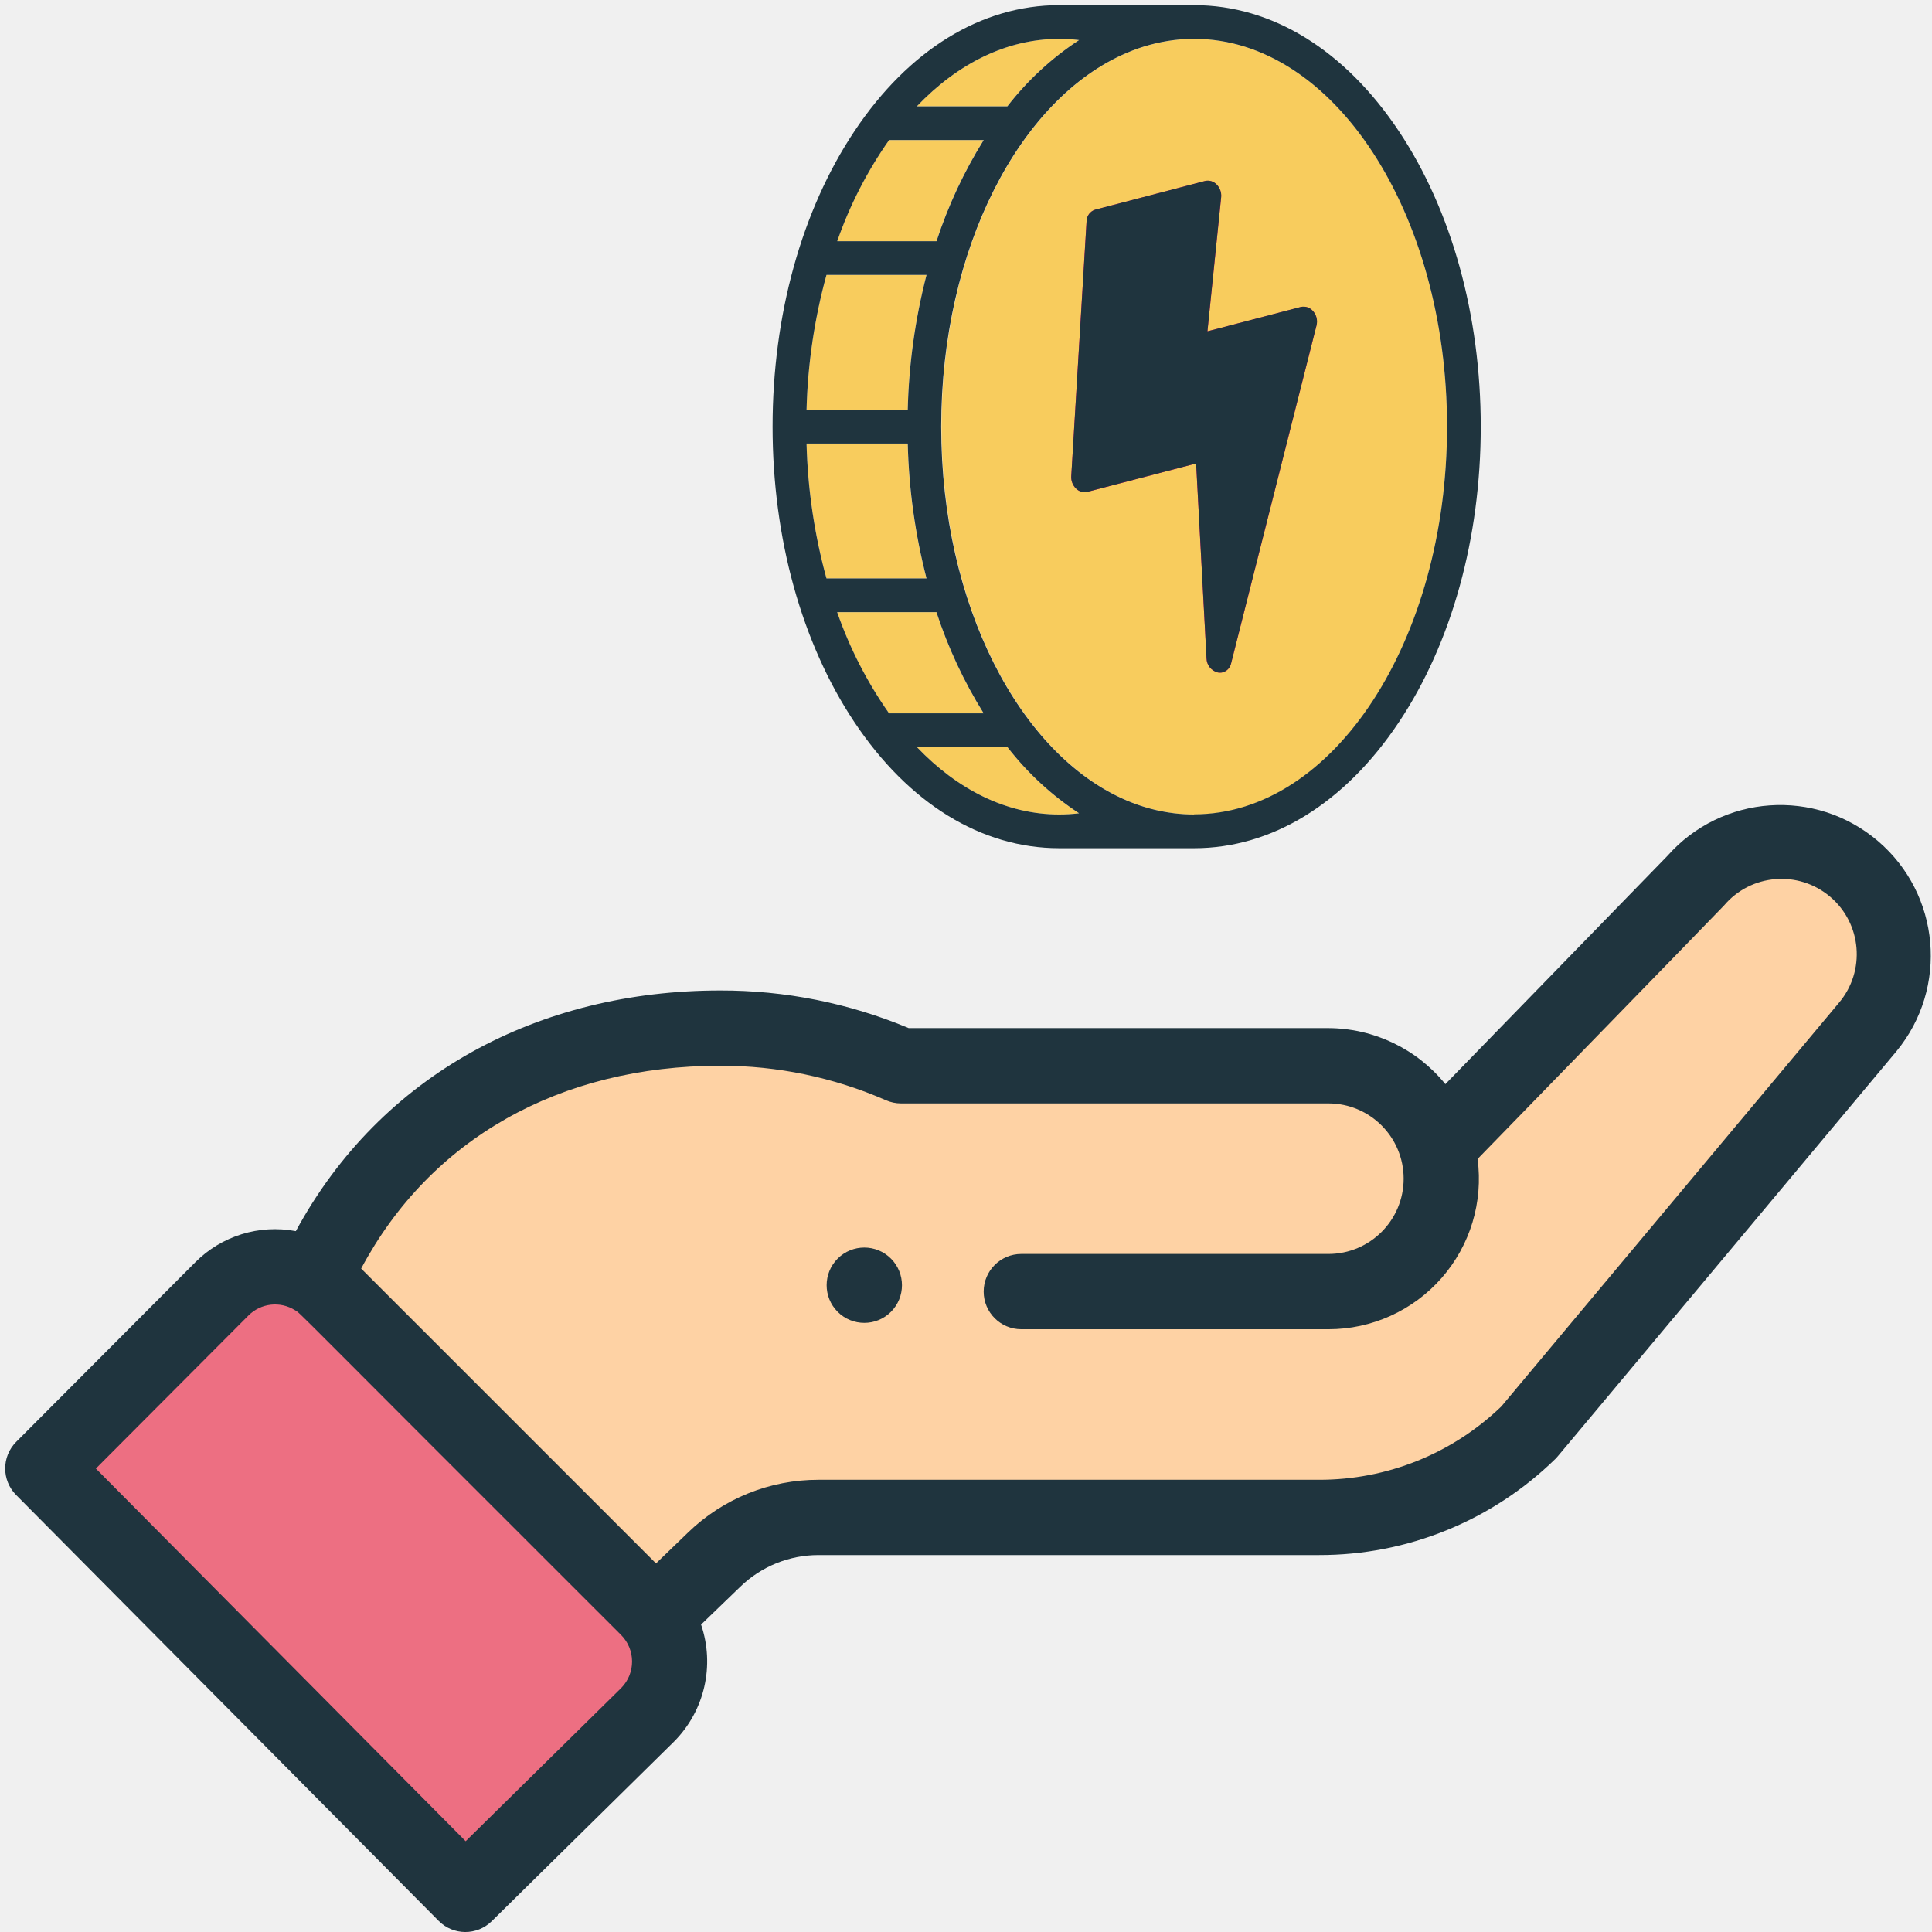
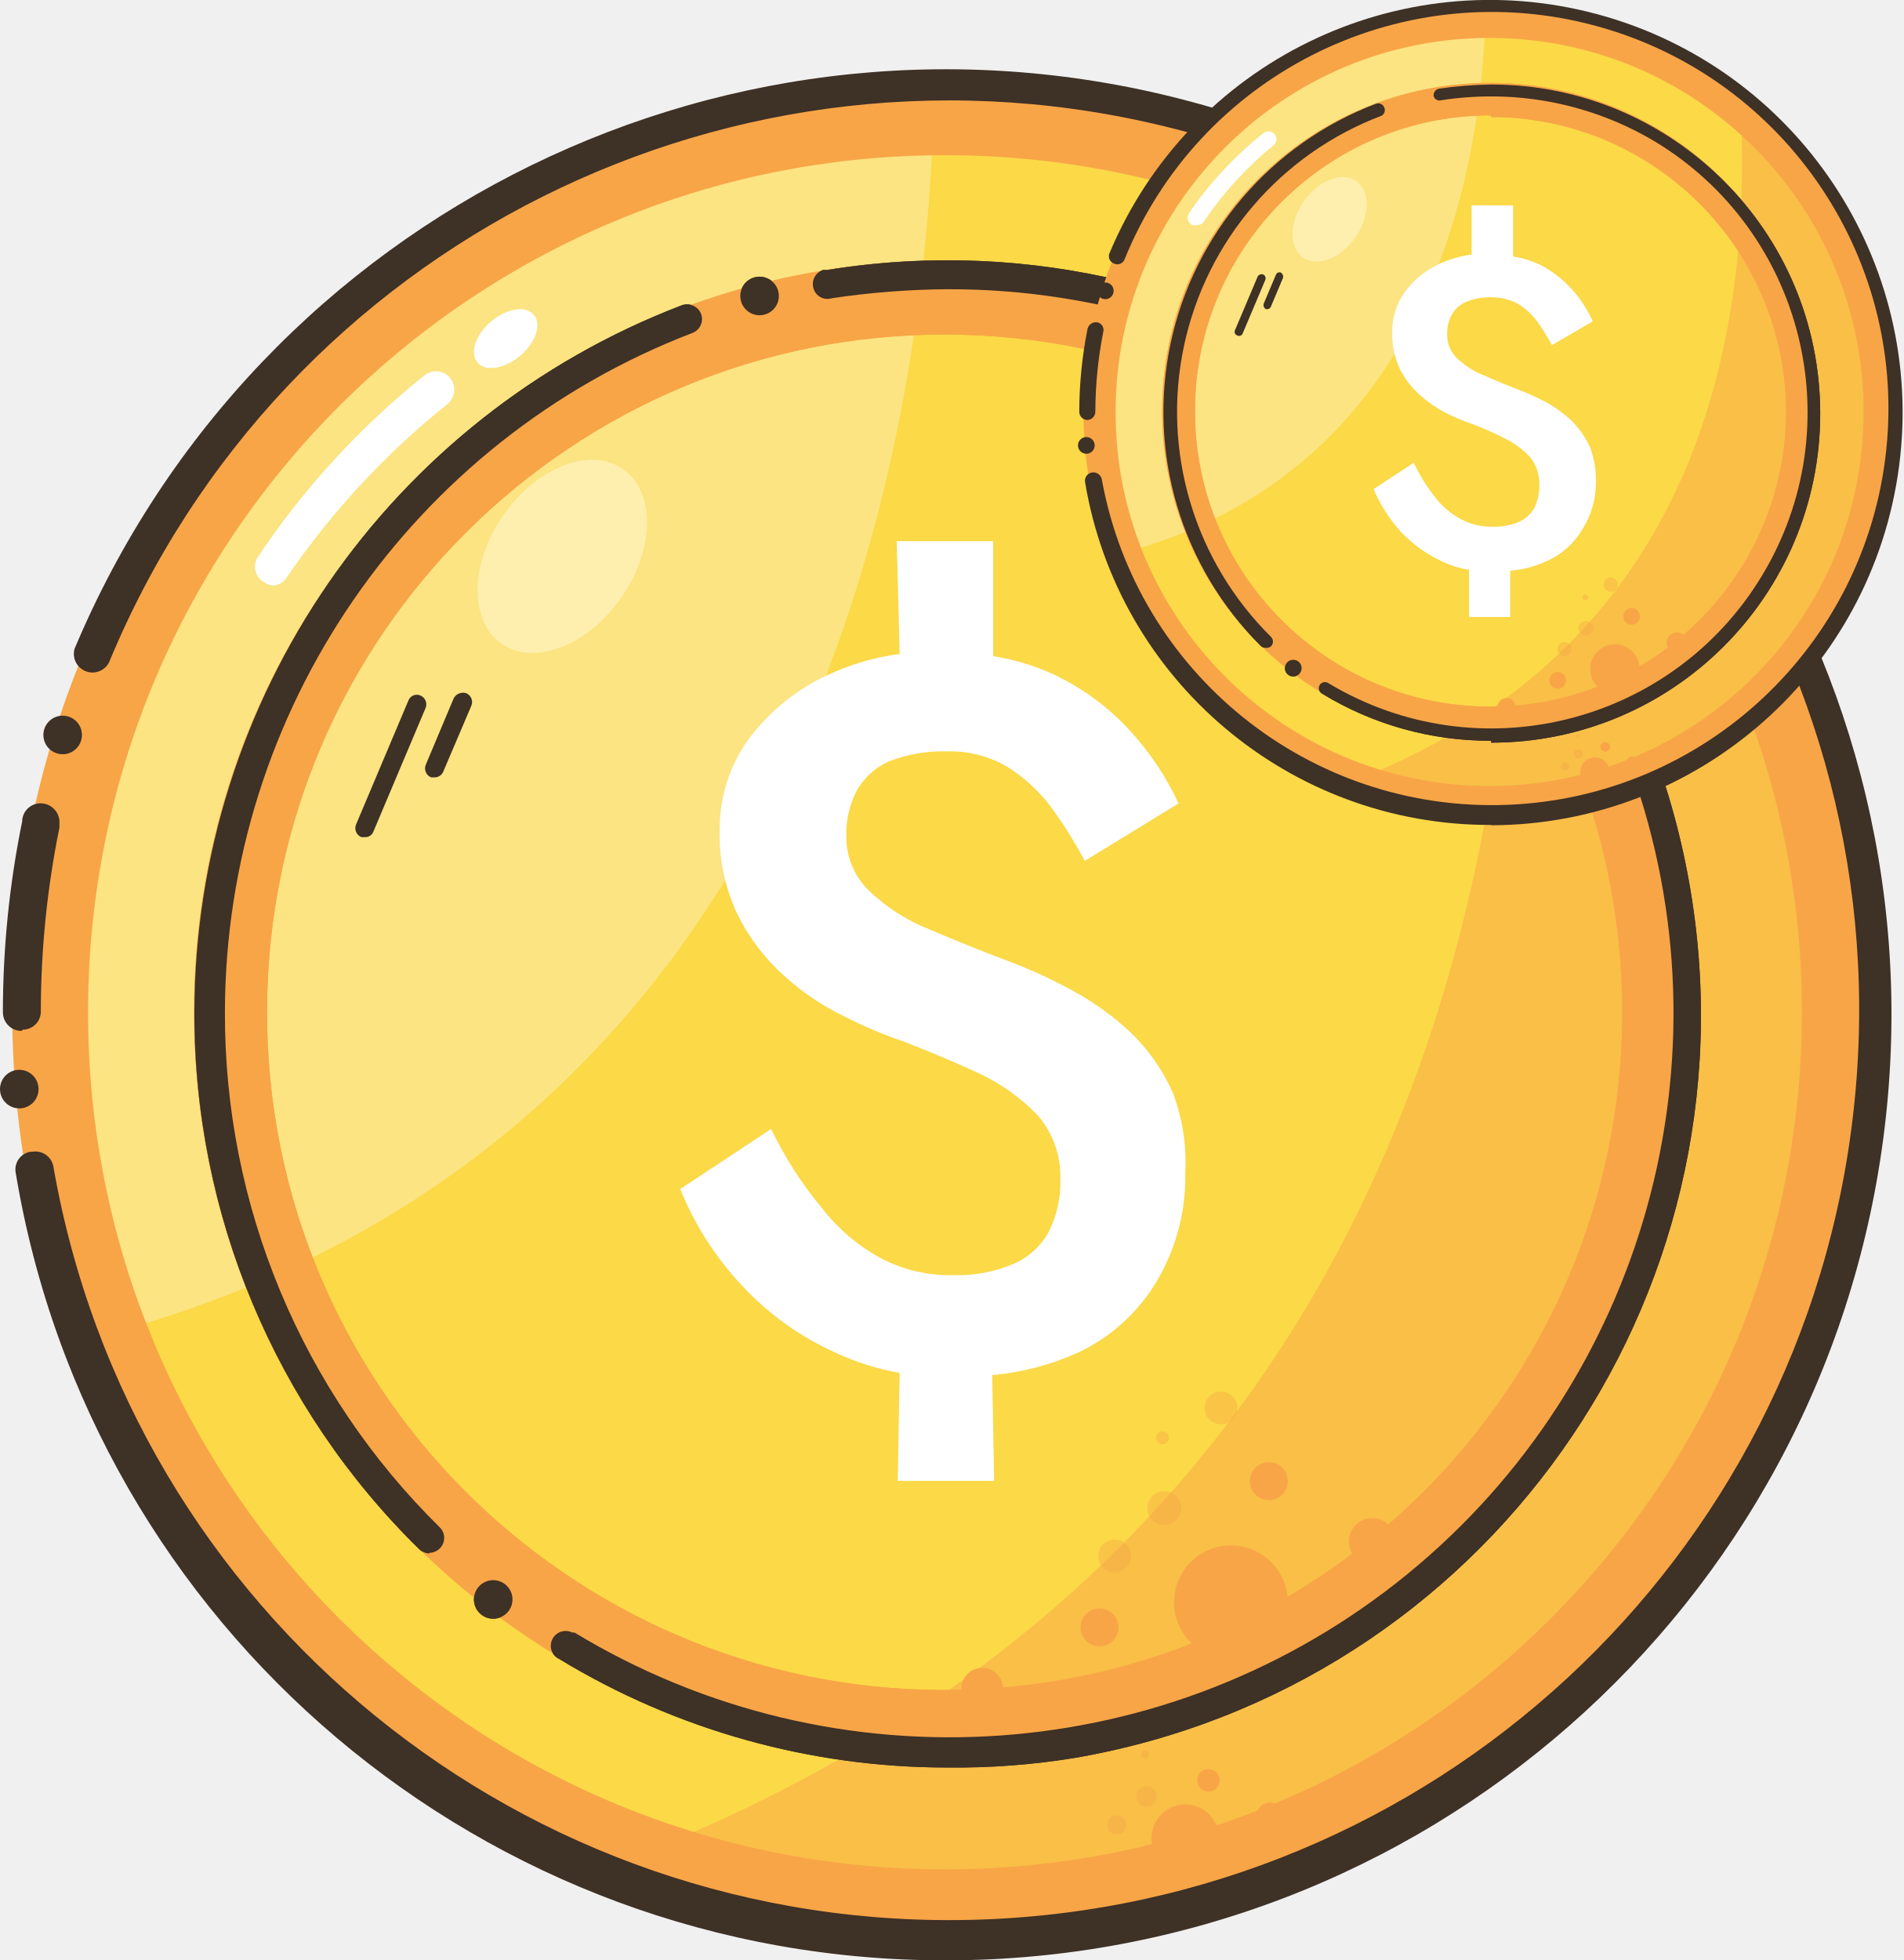
- <svg xmlns="http://www.w3.org/2000/svg" width="144" height="144" viewBox="0 0 144 144">
-   <g id="Collect_coins_img" data-name="Collect coins img" transform="translate(-1359.615 -427.615)">
-     <rect id="Rectangle_4397" data-name="Rectangle 4397" width="144" height="144" transform="translate(1359.615 427.615)" fill="none" />
-     <path id="Path_21118" data-name="Path 21118" d="M197.153,225.025a8.385,8.385,0,0,0-11.811.994l-19.189,19.723h.02a8.579,8.579,0,0,0-8.234-6.173H126.158a33.556,33.556,0,0,0-13.474-2.805c-13.276,0-24.756,6.436-30.238,18.631l25.368,25.239.047-.037,4.368-4.214a11.215,11.215,0,0,1,7.791-3.147h37.39A22.35,22.35,0,0,0,173,266.9l25.15-30.068a8.381,8.381,0,0,0-.994-11.81Zm0,0" transform="translate(1300.531 267.485)" fill="#fed2a4" />
-     <path id="Path_21120" data-name="Path 21120" d="M55.333,368.725,41.746,382.111l-31.5-31.741,13.346-13.386a5.613,5.613,0,0,1,7.936,0l23.8,23.8a5.613,5.613,0,0,1,0,7.936Zm0,0" transform="translate(1352.487 186.699)" fill="#ed6f82" />
-     <path id="Path_21121" data-name="Path 21121" d="M223.515,334.985a2.807,2.807,0,1,0-3.969,0A2.81,2.81,0,0,0,223.515,334.985Zm0,0" transform="translate(1202.505 190.408)" fill="#1f343e" />
-     <path id="Path_21123" data-name="Path 21123" d="M32.811,295.587a2.8,2.8,0,0,0,3.959.023l13.6-13.4a8.479,8.479,0,0,0,2-8.706l2.925-2.822a8.365,8.365,0,0,1,5.841-2.36H98.424a25.113,25.113,0,0,0,17.609-7.155c.2-.19-1.481,1.785,25.44-30.4A11.221,11.221,0,0,0,124.4,216.207l-16.553,17.015a11.273,11.273,0,0,0-8.721-4.177H67.846A36.185,36.185,0,0,0,53.8,226.241c-13.508,0-25.3,6.24-31.632,17.938a8.379,8.379,0,0,0-7.5,2.325L1.32,259.889a2.806,2.806,0,0,0,0,3.957ZM53.8,231.851a30.618,30.618,0,0,1,12.349,2.571,2.8,2.8,0,0,0,1.125.236H99.126a5.611,5.611,0,0,1,0,11.222H76.239a2.805,2.805,0,0,0,0,5.61H99.126A11.205,11.205,0,0,0,110.247,238.8c16.012-16.461,18.27-18.774,18.367-18.89a5.611,5.611,0,1,1,8.567,7.25l-25.16,30.082a19.531,19.531,0,0,1-13.6,5.469H61.133a13.946,13.946,0,0,0-9.737,3.933l-2.384,2.3L27.036,246.969c5.136-9.637,14.774-15.118,26.761-15.118ZM18.634,250.469a2.8,2.8,0,0,1,3.473-.395c.486.3-.909-.973,24.3,24.2a2.811,2.811,0,0,1,.015,3.954L34.825,289.651,7.262,261.875Zm0,0" transform="translate(1359.498 275.198)" fill="#1f343e" />
-     <path id="Path_21124" data-name="Path 21124" d="M271.328,42.883v3.2a8.415,8.415,0,0,0,2.755,16.35,2.855,2.855,0,0,1,2.838,2.482,2.809,2.809,0,0,1-2.788,3.13,5.039,5.039,0,0,1-3.6-2.072,2.859,2.859,0,0,0-3.61-.666,2.808,2.808,0,0,0-.727,4.227,11.636,11.636,0,0,0,5.132,3.654v3.187a2.864,2.864,0,0,0,2.388,2.863,2.807,2.807,0,0,0,3.222-2.776V73.173a8.415,8.415,0,0,0-2.755-16.35,2.855,2.855,0,0,1-2.838-2.482,2.809,2.809,0,0,1,2.788-3.13,4.448,4.448,0,0,1,2.967,1.4,2.879,2.879,0,0,0,3.672.315,2.807,2.807,0,0,0,.3-4.284,10.839,10.839,0,0,0-4.132-2.583V42.8a2.806,2.806,0,0,0-3.222-2.776,2.862,2.862,0,0,0-2.388,2.862Zm0,0" transform="translate(1168.826 399.185)" />
-     <g id="Group_12247" data-name="Group 12247" transform="translate(1417.199 427.999)">
-       <g id="Group_9378" data-name="Group 9378" transform="translate(0 0)">
-         <path id="Path_244" data-name="Path 244" d="M76.441,11.52a12.408,12.408,0,0,0-1.481.089,12.992,12.992,0,0,0-3.544.956C63.459,15.947,57.6,27.156,57.6,40.426s5.859,24.479,13.817,27.861a12.992,12.992,0,0,0,3.544.956,12.408,12.408,0,0,0,1.481.089c10.389,0,18.841-12.967,18.841-28.906S86.83,11.52,76.441,11.52" transform="translate(-45.011 -9.008)" fill="#f8cc5d" />
-         <path id="Path_245" data-name="Path 245" d="M20.543,92.16H13.09a41.955,41.955,0,0,0-1.484,10.048h7.538a44.587,44.587,0,0,1,1.4-10.048" transform="translate(-9.075 -72.05)" fill="#f8cc5d" />
-         <path id="Path_246" data-name="Path 246" d="M32.976,46.08H25.925a30.641,30.641,0,0,0-3.865,7.536h7.4a34.578,34.578,0,0,1,3.516-7.536" transform="translate(-17.249 -36.025)" fill="#f8cc5d" />
-         <path id="Path_247" data-name="Path 247" d="M19.145,149.76H11.607a41.954,41.954,0,0,0,1.484,10.048h7.452a44.6,44.6,0,0,1-1.4-10.048" transform="translate(-9.076 -117.082)" fill="#f8cc5d" />
-         <path id="Path_248" data-name="Path 248" d="M61.372,11.609a12.459,12.459,0,0,0-1.481-.089c-3.93,0-7.582,1.856-10.605,5.024h6.745a22.014,22.014,0,0,1,5.341-4.935" transform="translate(-38.531 -9.008)" fill="#f8cc5d" />
-         <path id="Path_249" data-name="Path 249" d="M29.459,207.36h-7.4a30.648,30.648,0,0,0,3.865,7.536h7.051a34.6,34.6,0,0,1-3.516-7.536" transform="translate(-17.249 -162.114)" fill="#f8cc5d" />
-         <path id="Path_250" data-name="Path 250" d="M56.031,253.44H49.286c3.023,3.169,6.675,5.024,10.605,5.024a12.4,12.4,0,0,0,1.481-.089,22.011,22.011,0,0,1-5.341-4.935" transform="translate(-38.531 -198.14)" fill="#f8cc5d" />
-         <path id="Path_251" data-name="Path 251" d="M31.418,0H21.364C15.56,0,10.139,3.336,6.1,9.394,2.167,15.295,0,23.116,0,31.418S2.167,47.542,6.1,53.443c4.039,6.058,9.459,9.394,15.264,9.394H31.418c5.8,0,11.225-3.336,15.264-9.394,3.934-5.9,6.1-13.723,6.1-22.024s-2.167-16.124-6.1-22.024C42.644,3.336,37.223,0,31.418,0M21.364,2.513a12.421,12.421,0,0,1,1.481.089A22.022,22.022,0,0,0,17.5,7.54H10.753c3.024-3.17,6.679-5.027,10.611-5.027M8.68,10.054h7.055a34.608,34.608,0,0,0-3.518,7.54h-7.4a30.665,30.665,0,0,1,3.867-7.54M4.017,20.108h7.456a44.623,44.623,0,0,0-1.4,10.054H2.532A41.956,41.956,0,0,1,4.017,20.108M2.532,32.675h7.542a44.623,44.623,0,0,0,1.4,10.054H4.017A41.956,41.956,0,0,1,2.532,32.675M8.68,52.783a30.665,30.665,0,0,1-3.867-7.54h7.4a34.608,34.608,0,0,0,3.518,7.54Zm12.684,7.54c-3.932,0-7.587-1.857-10.611-5.027H17.5a22.021,22.021,0,0,0,5.344,4.938,12.42,12.42,0,0,1-1.481.089m10.054,0a12.42,12.42,0,0,1-1.481-.089,13.005,13.005,0,0,1-3.545-.956C18.43,55.9,12.567,44.688,12.567,31.418S18.43,6.94,26.391,3.559A13,13,0,0,1,29.937,2.6a12.421,12.421,0,0,1,1.481-.089c10.394,0,18.851,12.967,18.851,28.9s-8.457,28.9-18.851,28.9" transform="translate(0 0)" fill="#1f343e" />
-         <path id="Path_252" data-name="Path 252" d="M120.285,70.772l-6.372,25.211a.883.883,0,0,1-.621.66.827.827,0,0,1-.374.009,1.107,1.107,0,0,1-.833-1.038l-.776-14.537-8.1,2.114a.906.906,0,0,1-.854-.248,1.178,1.178,0,0,1-.353-.911l1.14-19.01a.915.915,0,0,1,.651-.862l8.175-2.134a.91.91,0,0,1,.871.264,1.178,1.178,0,0,1,.333.941l-1.022,10,6.958-1.816a.923.923,0,0,1,.925.322,1.174,1.174,0,0,1,.251,1.039" transform="translate(-79.74 -46.916)" fill="#ff007c" />
-         <path id="Path_253" data-name="Path 253" d="M119.109,69.41l-6.958,1.816,1.022-10a1.18,1.18,0,0,0-.333-.941.91.91,0,0,0-.871-.264l-8.175,2.134a.915.915,0,0,0-.651.862L102,82.032a1.177,1.177,0,0,0,.353.911.907.907,0,0,0,.854.248l8.1-2.114.777,14.537a1.106,1.106,0,0,0,.833,1.038.827.827,0,0,0,.374-.009.883.883,0,0,0,.621-.66l6.372-25.211a1.174,1.174,0,0,0-.251-1.039.924.924,0,0,0-.925-.322" transform="translate(-79.739 -46.916)" fill="#1f343e" />
-       </g>
+ <svg xmlns="http://www.w3.org/2000/svg" viewBox="0 0 59.25 60.99">
+   <defs>
+     <style>.cls-1{fill:#fbd947;}.cls-2{fill:#fbe481;}.cls-3,.cls-5,.cls-7{fill:#f8a547;}.cls-3{opacity:0.5;}.cls-3,.cls-7{isolation:isolate;}.cls-4{fill:#3e3126;}.cls-6{fill:#fff;}.cls-7{opacity:0.4;}.cls-8{fill:#ffefae;}</style>
+   </defs>
+   <g id="Layer_2" data-name="Layer 2">
+     <g id="Layer_1-2" data-name="Layer 1">
+       <ellipse class="cls-1" cx="29.49" cy="31.5" rx="28.82" ry="28.9" />
+       <path class="cls-2" d="M29.08,2.61C28.91,13,25.82,35.94,2.54,41.73A28.56,28.56,0,0,1,.67,31.5a24.71,24.71,0,0,1,.27-3.84A28.87,28.87,0,0,1,23.57,3.21,28.34,28.34,0,0,1,29.08,2.61Z" />
+       <path class="cls-3" d="M57.8,31.16A28.86,28.86,0,0,1,29,60.06h0a28.41,28.41,0,0,1-10.27-1.9C42.77,49.27,48.32,28.35,47.11,8.7A28.89,28.89,0,0,1,57.8,31.16Z" />
+       <path class="cls-4" d="M11.36,26.05h-.11a.3.3,0,0,1-.17-.39h0l1.63-3.86a.28.28,0,0,1,.37-.16h0a.3.3,0,0,1,.17.38h0l-1.63,3.86A.27.27,0,0,1,11.36,26.05Z" />
+       <path class="cls-4" d="M13.53,24.19h-.11a.3.3,0,0,1-.17-.39h0l.87-2.07a.33.33,0,0,1,.39-.16.3.3,0,0,1,.16.39h0L13.8,24A.29.29,0,0,1,13.53,24.19Z" />
+       <path class="cls-5" d="M29.49,60.47A29,29,0,1,1,58.38,31.36v.11A29,29,0,0,1,29.49,60.47Zm0-55.64A26.67,26.67,0,1,0,56.08,31.58V31.5A26.66,26.66,0,0,0,29.49,4.83Z" />
+       <path class="cls-4" d="M.67,32.08a.58.58,0,0,1-.58-.58h0a29.7,29.7,0,0,1,.6-5.94A.57.57,0,0,1,1.32,25a.59.59,0,0,1,.53.63l0,.12a28.88,28.88,0,0,0-.58,5.71.56.56,0,0,1-.56.58Z" />
+       <path class="cls-4" d="M29.49,61A29.3,29.3,0,0,1,.49,36.5a.56.56,0,0,1,.45-.66H1a.57.57,0,0,1,.66.45v0A28.31,28.31,0,1,0,3.39,20.62a.58.58,0,0,1-1.07-.43v0A29.42,29.42,0,1,1,29.49,61Z" />
+       <circle class="cls-4" cx="0.6" cy="33.89" r="0.6" />
+       <path class="cls-5" d="M29.49,54.89A23.39,23.39,0,1,1,52.82,31.44v.06A23.39,23.39,0,0,1,29.49,54.89Zm0-44.48a21.09,21.09,0,1,0,21,21.18V31.5A21.09,21.09,0,0,0,29.49,10.41Z" />
+       <path class="cls-4" d="M13.37,48.34a.48.48,0,0,1-.32-.13,23.33,23.33,0,0,1-7-16.71,23.6,23.6,0,0,1,15.17-22,.47.47,0,0,1,.6.27.46.46,0,0,1-.27.59h0A22.68,22.68,0,0,0,7,31.48a22.4,22.4,0,0,0,6.69,16.05.46.46,0,0,1,0,.65.47.47,0,0,1-.33.14Z" />
+       <path class="cls-4" d="M29.49,55A23.24,23.24,0,0,1,17.4,51.62a.45.45,0,0,1-.21-.61.46.46,0,0,1,.62-.21l.07,0A22.53,22.53,0,1,0,29.49,9a25.44,25.44,0,0,0-3.6.28.45.45,0,0,1-.57-.3.46.46,0,0,1,.3-.58l.12,0a23.47,23.47,0,0,1,7.72,46.3A23,23,0,0,1,29.49,55Z" />
+       <circle class="cls-4" cx="23.64" cy="9.21" r="0.6" />
+       <circle class="cls-4" cx="15.35" cy="49.77" r="0.6" />
+       <path class="cls-5" d="M29.49,54.89A23.39,23.39,0,1,1,52.82,31.44v.06A23.39,23.39,0,0,1,29.49,54.89Zm0-44.48a21.09,21.09,0,1,0,21,21.18V31.5A21.09,21.09,0,0,0,29.49,10.41Z" />
+       <path class="cls-4" d="M13.37,48.34a.48.48,0,0,1-.32-.13,23.33,23.33,0,0,1-7-16.71,23.6,23.6,0,0,1,15.17-22,.47.47,0,0,1,.6.27.46.46,0,0,1-.27.59h0A22.68,22.68,0,0,0,7,31.48a22.4,22.4,0,0,0,6.69,16.05.46.46,0,0,1,0,.65.47.47,0,0,1-.33.14Z" />
+       <path class="cls-4" d="M29.49,55A23.24,23.24,0,0,1,17.4,51.62a.45.45,0,0,1-.21-.61.46.46,0,0,1,.62-.21l.07,0A22.53,22.53,0,1,0,29.49,9a25.44,25.44,0,0,0-3.6.28.45.45,0,0,1-.57-.3.46.46,0,0,1,.3-.58l.12,0a23.47,23.47,0,0,1,7.72,46.3A23,23,0,0,1,29.49,55Z" />
+       <circle class="cls-4" cx="23.64" cy="9.21" r="0.6" />
+       <circle class="cls-4" cx="15.35" cy="49.77" r="0.6" />
+       <circle class="cls-4" cx="1.95" cy="22.87" r="0.6" />
+       <ellipse class="cls-6" cx="15.74" cy="10.53" rx="1.15" ry="0.7" transform="translate(-3.08 12.67) rotate(-40.25)" />
+       <path class="cls-6" d="M8.54,18.22a.53.53,0,0,1-.3-.09A.56.56,0,0,1,8,17.37l0,0a25.17,25.17,0,0,1,5.21-5.69.57.57,0,0,1,.8.08h0a.58.58,0,0,1-.08.81,24.85,24.85,0,0,0-5,5.39A.57.57,0,0,1,8.54,18.22Z" />
+       <circle class="cls-7" cx="38" cy="43.81" r="0.51" />
+       <circle class="cls-5" cx="38.31" cy="49.86" r="1.77" />
+       <circle class="cls-5" cx="39.49" cy="46.09" r="0.59" />
+       <circle class="cls-5" cx="34.22" cy="50.64" r="0.59" />
+       <circle class="cls-5" cx="42.71" cy="47.97" r="0.73" />
+       <circle class="cls-7" cx="34.69" cy="48.42" r="0.51" />
+       <circle class="cls-7" cx="36.24" cy="46.93" r="0.53" />
+       <circle class="cls-7" cx="36.18" cy="44.74" r="0.2" />
+       <circle class="cls-5" cx="36.89" cy="57.2" r="1.05" />
+       <circle class="cls-5" cx="37.61" cy="55.4" r="0.35" />
+       <circle class="cls-5" cx="34.47" cy="58.11" r="0.35" />
+       <circle class="cls-5" cx="39.53" cy="56.52" r="0.43" />
+       <circle class="cls-7" cx="34.76" cy="56.79" r="0.3" />
+       <circle class="cls-7" cx="35.68" cy="55.9" r="0.32" />
+       <circle class="cls-7" cx="35.64" cy="54.59" r="0.12" />
+       <circle class="cls-5" cx="30.57" cy="52.55" r="0.65" />
+       <ellipse class="cls-8" cx="17.5" cy="17.32" rx="3.31" ry="2.24" transform="translate(-6.71 21.8) rotate(-55.2)" />
+       <path class="cls-6" d="M36.5,34a6,6,0,0,0-1.32-1.88,8.66,8.66,0,0,0-1.81-1.3,15.31,15.31,0,0,0-1.93-.89c-.89-.33-1.71-.67-2.49-1a5.79,5.79,0,0,1-1.89-1.2A2.32,2.32,0,0,1,26.34,26a2.9,2.9,0,0,1,.33-1.41,2.18,2.18,0,0,1,1-.9,4.67,4.67,0,0,1,1.81-.31,3.52,3.52,0,0,1,1.85.47,5,5,0,0,1,1.37,1.25,12.92,12.92,0,0,1,1.06,1.69L36.68,25a8.84,8.84,0,0,0-1.49-2.24,7.6,7.6,0,0,0-2.39-1.77,7,7,0,0,0-1.89-.57V16.84h-3L28,20.35a7.53,7.53,0,0,0-2.23.65,6.42,6.42,0,0,0-2.47,2,4.73,4.73,0,0,0-.9,2.81,5.75,5.75,0,0,0,.57,2.68,6.33,6.33,0,0,0,1.44,1.88,7.88,7.88,0,0,0,1.87,1.26,13.78,13.78,0,0,0,1.82.77c.83.32,1.63.66,2.37,1a6.13,6.13,0,0,1,1.83,1.31,2.89,2.89,0,0,1,.7,2,3.37,3.37,0,0,1-.36,1.62,2.27,2.27,0,0,1-1.1,1,4.45,4.45,0,0,1-1.87.35,4.65,4.65,0,0,1-2.28-.54,5.86,5.86,0,0,1-1.81-1.55A11.69,11.69,0,0,1,24,35.13L21.17,37a9.67,9.67,0,0,0,1.92,3A9,9,0,0,0,26,42.09a7.88,7.88,0,0,0,2,.63l-.06,3.36h3l-.06-3.29a8.3,8.3,0,0,0,2.67-.7A5.63,5.63,0,0,0,36,39.87a6.36,6.36,0,0,0,.89-3.38A6.12,6.12,0,0,0,36.5,34Z" />
+       <ellipse class="cls-1" cx="46.41" cy="12.81" rx="12.57" ry="12.61" />
+       <path class="cls-2" d="M46.24.21c-.08,4.53-1.42,14.54-11.58,17.07a12.54,12.54,0,0,1-.82-4.46A11.87,11.87,0,0,1,34,11.14,12.51,12.51,0,0,1,46.24.21Z" />
+       <path class="cls-3" d="M58.77,12.66A12.59,12.59,0,0,1,46.24,25.27a12.27,12.27,0,0,1-4.48-.83c10.5-3.88,12.92-13,12.39-21.57A12.56,12.56,0,0,1,58.77,12.66Z" />
+       <path class="cls-4" d="M38.51,10.44h0a.12.12,0,0,1-.08-.15v0h0l.71-1.68a.14.14,0,0,1,.17-.07.13.13,0,0,1,.07.17h0l-.71,1.68A.12.12,0,0,1,38.51,10.44Z" />
+       <path class="cls-4" d="M39.46,9.62H39.4a.14.14,0,0,1-.07-.17h0l.38-.9a.12.12,0,0,1,.15-.07h0a.15.15,0,0,1,.07.17l-.38.9A.12.12,0,0,1,39.46,9.62Z" />
+       <path class="cls-5" d="M46.41,25.45A12.64,12.64,0,1,1,59,12.78v0A12.63,12.63,0,0,1,46.41,25.45Zm0-24.27A11.64,11.64,0,1,0,58,12.85v0A11.63,11.63,0,0,0,46.41,1.18Z" />
+       <path class="cls-4" d="M33.84,13.07a.26.26,0,0,1-.25-.26,13.31,13.31,0,0,1,.26-2.59.27.27,0,0,1,.3-.19.24.24,0,0,1,.19.28h0a13.06,13.06,0,0,0-.25,2.49A.26.26,0,0,1,33.84,13.07Z" />
+       <path class="cls-4" d="M46.41,25.67A12.77,12.77,0,0,1,33.77,15,.26.26,0,0,1,34,14.7a.27.27,0,0,1,.29.21A12.34,12.34,0,1,0,35,8.07a.24.24,0,0,1-.33.13h0a.24.24,0,0,1-.14-.32h0A12.84,12.84,0,1,1,46.41,25.68Z" />
+       <circle class="cls-4" cx="33.81" cy="13.86" r="0.26" />
+       <path class="cls-5" d="M46.41,23A10.21,10.21,0,1,1,56.59,12.75v0A10.2,10.2,0,0,1,46.41,23Zm0-19.41a9.2,9.2,0,1,0,9.18,9.22v0a9.2,9.2,0,0,0-9.18-9.17Z" />
+       <path class="cls-4" d="M39.38,20.16a.2.2,0,0,1-.14-.06A10.26,10.26,0,0,1,42.82,3.23a.2.2,0,0,1,.26.11A.2.2,0,0,1,43,3.6h0a9.85,9.85,0,0,0-3.44,16.22.21.21,0,0,1,0,.29A.24.24,0,0,1,39.38,20.16Z" />
+       <path class="cls-4" d="M46.41,23.05a10,10,0,0,1-5.27-1.47.19.19,0,0,1-.07-.26h0a.19.19,0,0,1,.26-.07h0A9.83,9.83,0,0,0,51.5,4.4,9.93,9.93,0,0,0,46.41,3a10.25,10.25,0,0,0-1.56.12A.19.19,0,0,1,44.62,3a.21.21,0,0,1,.16-.24h0a12.64,12.64,0,0,1,1.63-.13,10.24,10.24,0,0,1,0,20.48Z" />
+       <circle class="cls-4" cx="40.25" cy="20.79" r="0.26" />
+       <path class="cls-5" d="M46.41,23A10.21,10.21,0,1,1,56.59,12.75v0A10.2,10.2,0,0,1,46.41,23Zm0-19.41a9.2,9.2,0,1,0,9.18,9.22v0a9.2,9.2,0,0,0-9.18-9.17Z" />
+       <path class="cls-4" d="M39.38,20.16a.2.2,0,0,1-.14-.06A10.26,10.26,0,0,1,42.82,3.23a.2.2,0,0,1,.26.11A.2.2,0,0,1,43,3.6h0a9.85,9.85,0,0,0-3.44,16.22.21.21,0,0,1,0,.29A.24.24,0,0,1,39.38,20.16Z" />
+       <path class="cls-4" d="M46.41,23.05a10,10,0,0,1-5.27-1.47.19.19,0,0,1-.07-.26h0a.19.19,0,0,1,.26-.07h0A9.83,9.83,0,0,0,51.5,4.4,9.93,9.93,0,0,0,46.41,3a10.25,10.25,0,0,0-1.56.12A.19.19,0,0,1,44.62,3a.21.21,0,0,1,.16-.24h0a12.64,12.64,0,0,1,1.63-.13,10.24,10.24,0,0,1,0,20.48Z" />
+       <circle class="cls-4" cx="40.25" cy="20.79" r="0.26" />
+       <circle class="cls-4" cx="34.4" cy="9.05" r="0.26" />
+       <path class="cls-6" d="M37.24,7a.17.17,0,0,1-.14,0A.26.26,0,0,1,37,6.64,11.42,11.42,0,0,1,39.3,4.16a.25.25,0,0,1,.35,0,.24.24,0,0,1,0,.35,11,11,0,0,0-2.16,2.35A.24.24,0,0,1,37.24,7Z" />
+       <circle class="cls-7" cx="50.13" cy="18.19" r="0.22" />
+       <circle class="cls-5" cx="50.26" cy="20.82" r="0.77" />
+       <circle class="cls-5" cx="50.78" cy="19.18" r="0.26" />
+       <circle class="cls-5" cx="48.48" cy="21.17" r="0.26" />
+       <circle class="cls-5" cx="52.19" cy="20" r="0.32" />
+       <circle class="cls-7" cx="48.69" cy="20.2" r="0.22" />
+       <circle class="cls-7" cx="49.36" cy="19.55" r="0.23" />
+       <circle class="cls-7" cx="49.34" cy="18.59" r="0.09" />
+       <circle class="cls-5" cx="49.64" cy="24.03" r="0.46" />
+       <circle class="cls-5" cx="49.96" cy="23.24" r="0.15" />
+       <circle class="cls-5" cx="48.59" cy="24.42" r="0.15" />
+       <circle class="cls-5" cx="50.8" cy="23.73" r="0.19" />
+       <circle class="cls-7" cx="48.71" cy="23.85" r="0.13" />
+       <circle class="cls-7" cx="49.12" cy="23.46" r="0.14" />
+       <circle class="cls-7" cx="49.1" cy="22.89" r="0.05" />
+       <circle class="cls-5" cx="46.89" cy="22" r="0.28" />
+       <ellipse class="cls-8" cx="41.38" cy="6.83" rx="1.45" ry="0.98" transform="translate(12.1 36.85) rotate(-55.09)" />
+       <path class="cls-6" d="M49.48,13.9a2.91,2.91,0,0,0-.58-.82,4.07,4.07,0,0,0-.79-.57,8,8,0,0,0-.84-.38c-.39-.15-.75-.3-1.09-.45a2.54,2.54,0,0,1-.82-.52,1,1,0,0,1-.32-.77,1.2,1.2,0,0,1,.15-.61.9.9,0,0,1,.45-.39,1.94,1.94,0,0,1,.79-.14,1.76,1.76,0,0,1,.81.2,2.25,2.25,0,0,1,.6.55,6.45,6.45,0,0,1,.46.74L49.57,10a3.82,3.82,0,0,0-.65-1,3.61,3.61,0,0,0-1-.77,3.32,3.32,0,0,0-.83-.25V6.39H45.8V7.92a3.48,3.48,0,0,0-1,.29,2.81,2.81,0,0,0-1.08.88,2.09,2.09,0,0,0-.39,1.23,2.59,2.59,0,0,0,.24,1.17,2.77,2.77,0,0,0,.63.81,3.84,3.84,0,0,0,.82.56,6,6,0,0,0,.79.33,9.6,9.6,0,0,1,1,.44,2.8,2.8,0,0,1,.79.57,1.3,1.3,0,0,1,.31.88,1.56,1.56,0,0,1-.15.71,1,1,0,0,1-.49.45,1.88,1.88,0,0,1-.81.15,2,2,0,0,1-1-.24,2.42,2.42,0,0,1-.79-.67A5.38,5.38,0,0,1,44,14.4l-1.25.82a4.78,4.78,0,0,0,.84,1.32,4.14,4.14,0,0,0,1.25.91,3.11,3.11,0,0,0,.88.28V19.2H47V17.76a3.39,3.39,0,0,0,1.16-.31,2.42,2.42,0,0,0,1.1-1A2.7,2.7,0,0,0,49.67,15,2.86,2.86,0,0,0,49.48,13.9Z" />
    </g>
  </g>
</svg>
